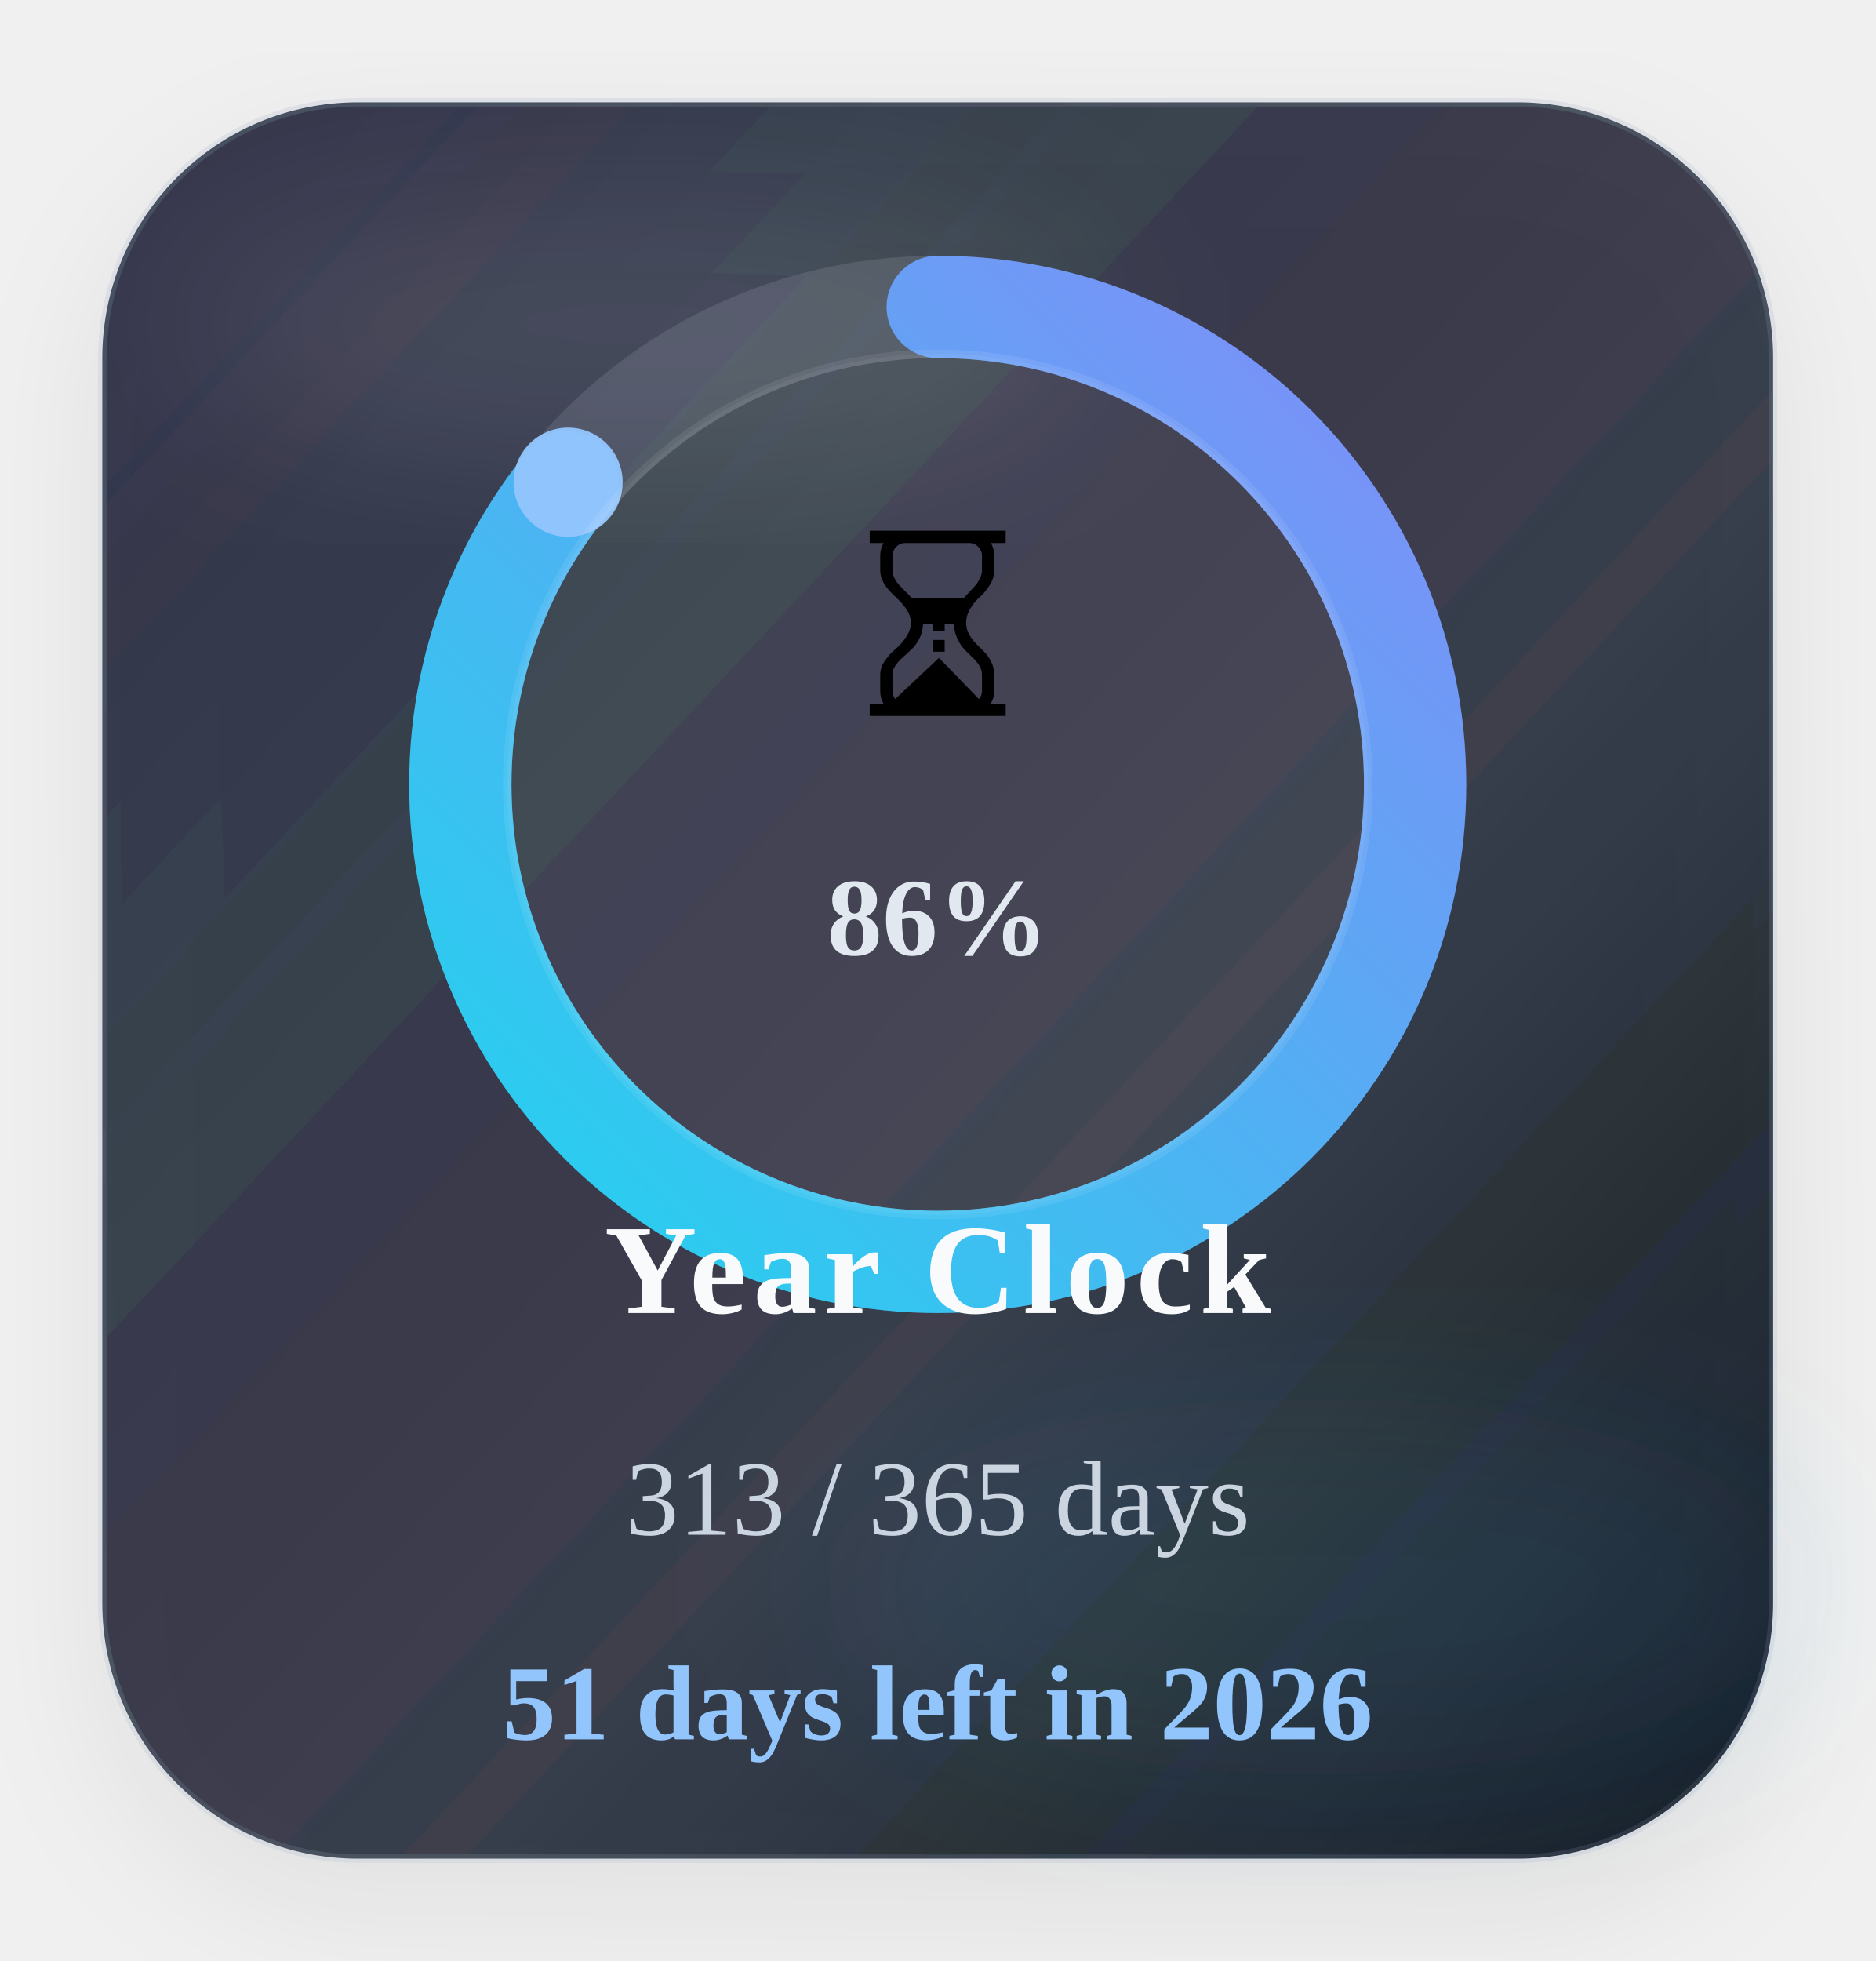
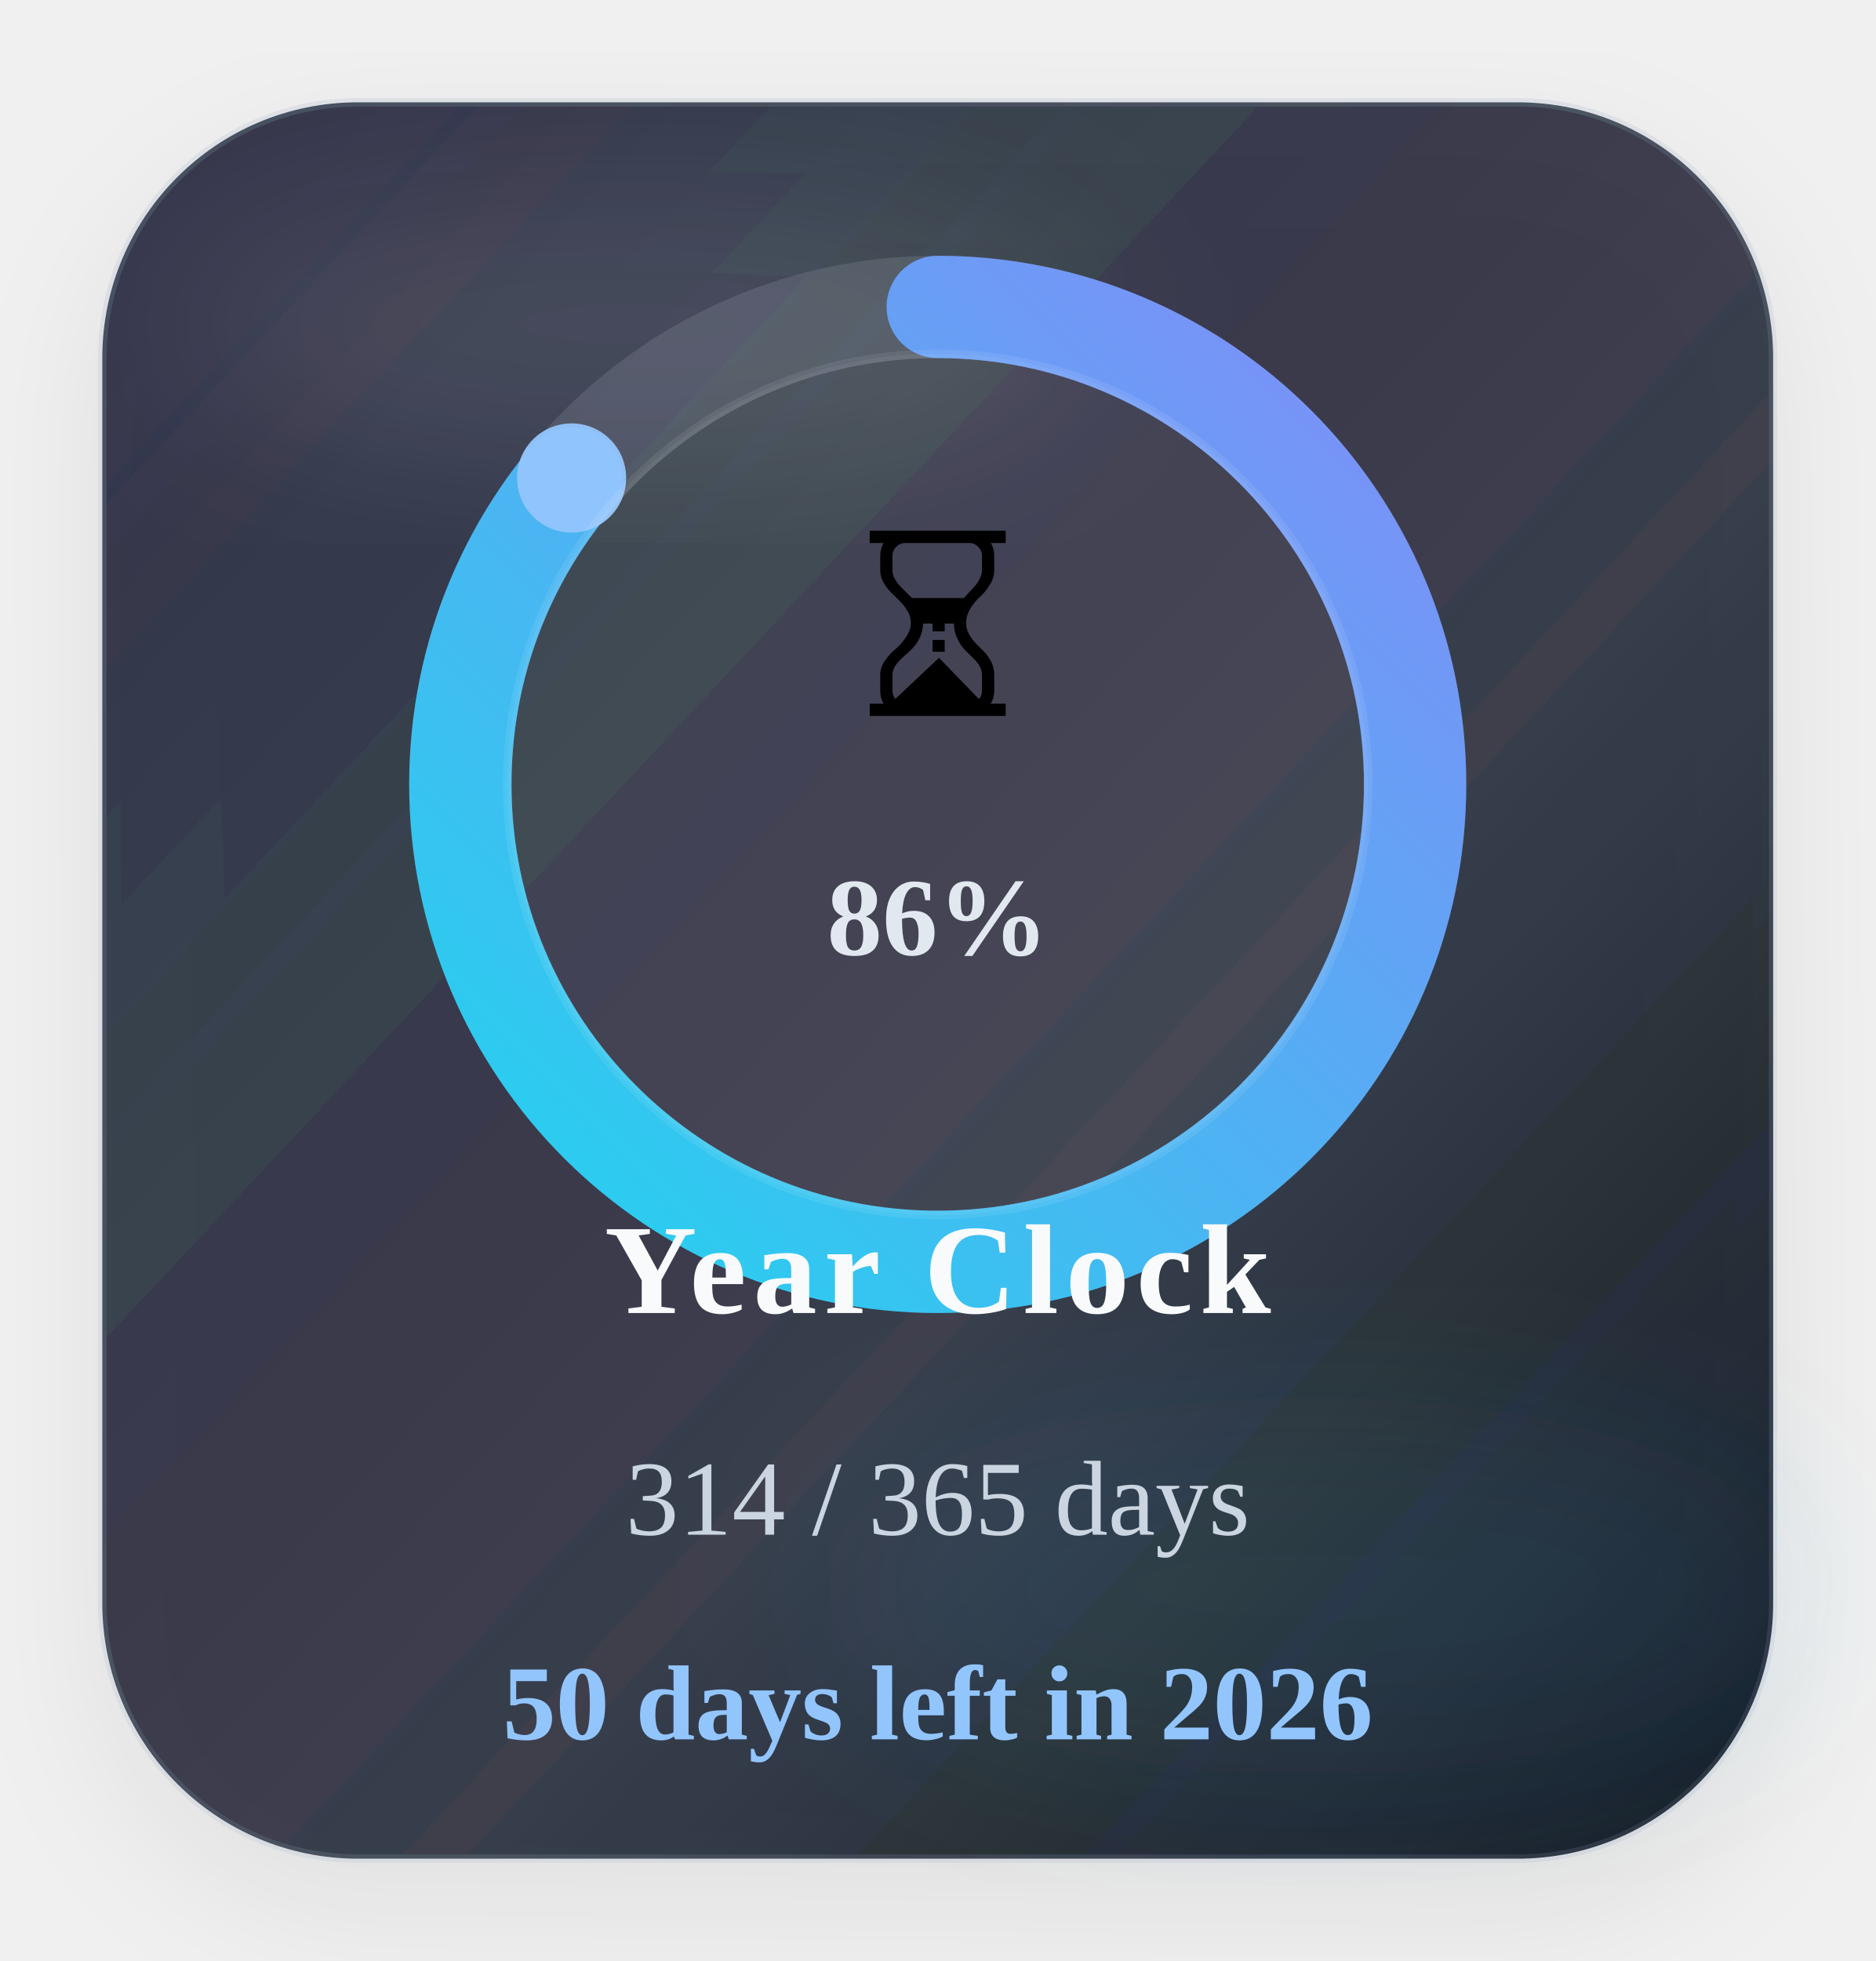
<svg xmlns="http://www.w3.org/2000/svg" width="220" height="230" viewBox="0 0 220 230" role="img" aria-label="Time progress for 2026">
  <defs>
    <linearGradient id="timeGradient" x1="0%" y1="0%" x2="100%" y2="100%">
      <stop offset="0%" stop-color="#22d3ee" />
      <stop offset="100%" stop-color="#818cf8" />
    </linearGradient>
    <linearGradient id="timeCard" x1="0%" y1="0%" x2="100%" y2="100%">
      <stop offset="0%" stop-color="#1c2537" stop-opacity="0.88" />
      <stop offset="60%" stop-color="#111827" stop-opacity="0.8" />
      <stop offset="100%" stop-color="#0b1220" stop-opacity="0.96" />
    </linearGradient>
    <filter id="timeShadow" x="-25%" y="-25%" width="150%" height="150%">
      <feDropShadow dx="0" dy="6" stdDeviation="8" flood-color="#020617" flood-opacity="0.08" />
    </filter>
    <filter id="timeBlur" x="-30%" y="-30%" width="160%" height="160%">
      <feGaussianBlur stdDeviation="10" />
    </filter>
  </defs>
  <rect x="12" y="12" width="196" height="206" rx="30" fill="url(#timeCard)" stroke="#94a3b8" stroke-opacity="0.18" filter="url(#timeShadow)" />
  <ellipse cx="74" cy="38" rx="54" ry="16" fill="#ffffff" fill-opacity="0.09" filter="url(#timeBlur)" />
  <ellipse cx="154" cy="186" rx="58" ry="22" fill="#38bdf8" fill-opacity="0.08" filter="url(#timeBlur)" />
  <circle class="ring-track" cx="110" cy="92" r="56" fill="none" stroke="#cbd5e1" stroke-opacity="0.14" stroke-width="12" />
-   <circle class="progress-ring" cx="110" cy="92" r="56" fill="none" stroke="url(#timeGradient)" stroke-width="12" stroke-linecap="round" stroke-dasharray="351.86" stroke-dashoffset="49.59" data-target-offset="49.59" data-ring-length="351.86" transform="rotate(-90 110 92)" />
-   <circle class="progress-endcap" cx="66.64" cy="56.56" r="6.4" fill="#93c5fd" fill-opacity="0.96" data-center-x="110" data-center-y="92" data-radius="56" data-target-angle="219.2673" />
+   <circle class="progress-ring" cx="110" cy="92" r="56" fill="none" stroke="url(#timeGradient)" stroke-width="12" stroke-linecap="round" stroke-dasharray="351.86" stroke-dashoffset="48.94" data-target-offset="48.94" data-ring-length="351.86" transform="rotate(-90 110 92)" />
+   <circle class="progress-endcap" cx="67.05" cy="56.06" r="6.4" fill="#93c5fd" fill-opacity="0.96" data-center-x="110" data-center-y="92" data-radius="56" data-target-angle="219.9253" />
  <circle class="ring-core" cx="110" cy="92" r="50.5" fill="#ffffff" fill-opacity="0.05" stroke="#ffffff" stroke-opacity="0.08" />
  <text class="progress-emoji" x="110" y="84" text-anchor="middle" font-size="30">⏳</text>
  <text class="progress-percent" x="110" y="112" text-anchor="middle" font-size="13" font-weight="700" fill="#e2e8f0">86%</text>
  <text class="progress-label" x="110" y="154" text-anchor="middle" font-size="15" font-weight="700" letter-spacing="0.8" fill="#f8fafc">Year Clock</text>
-   <text class="progress-value" x="110" y="180" text-anchor="middle" font-size="12.5" fill="#cbd5e1">313 / 365 days</text>
-   <text class="progress-status" data-status-state="remaining" x="110" y="204" text-anchor="middle" font-size="12.5" font-weight="700" fill="#93c5fd">51 days left in 2026</text>
+   <text class="progress-value" x="110" y="180" text-anchor="middle" font-size="12.5" fill="#cbd5e1">314 / 365 days</text>
+   <text class="progress-status" data-status-state="remaining" x="110" y="204" text-anchor="middle" font-size="12.5" font-weight="700" fill="#93c5fd">50 days left in 2026</text>
</svg>
